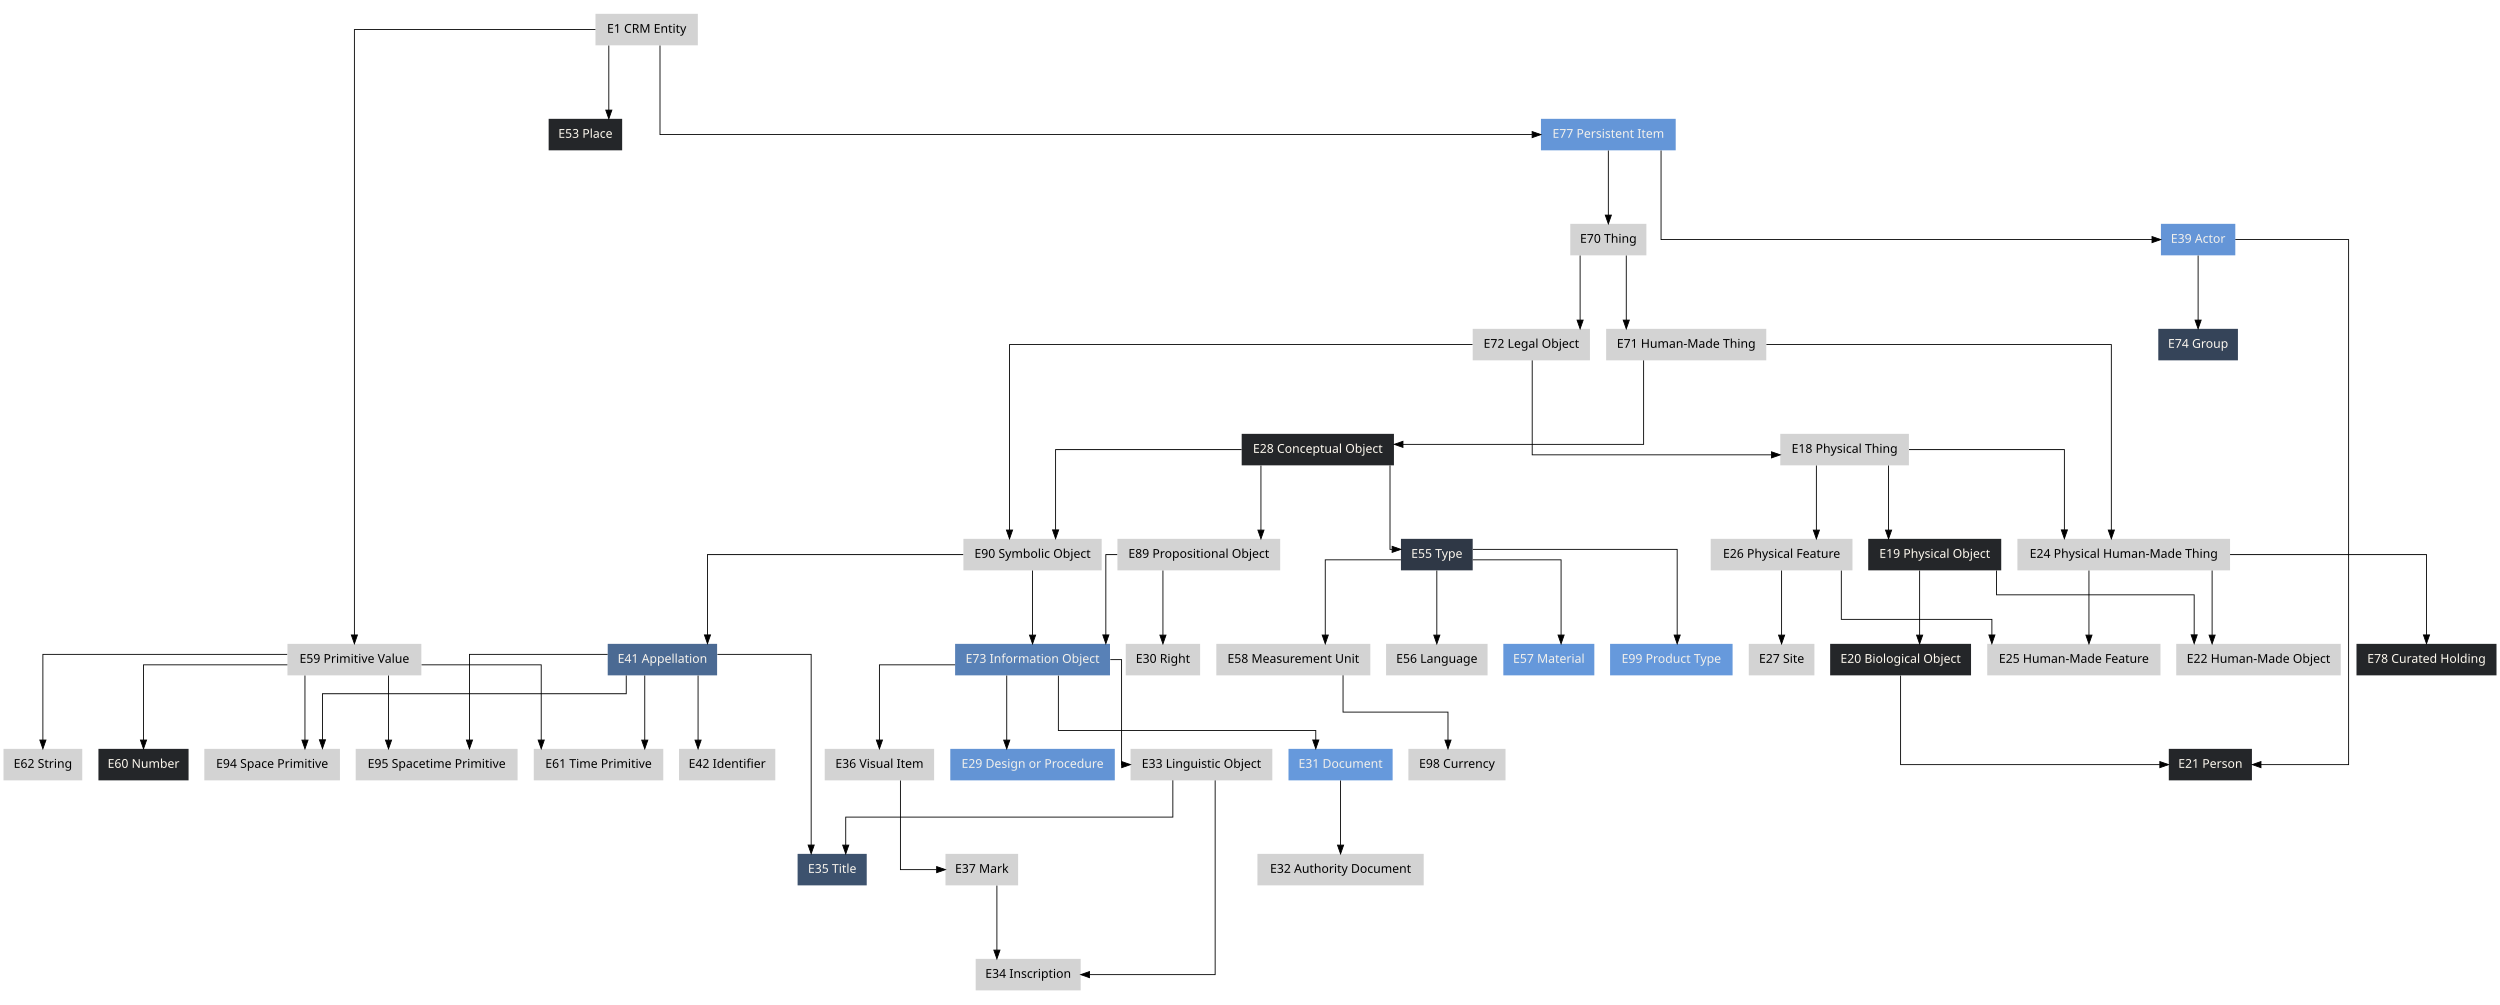
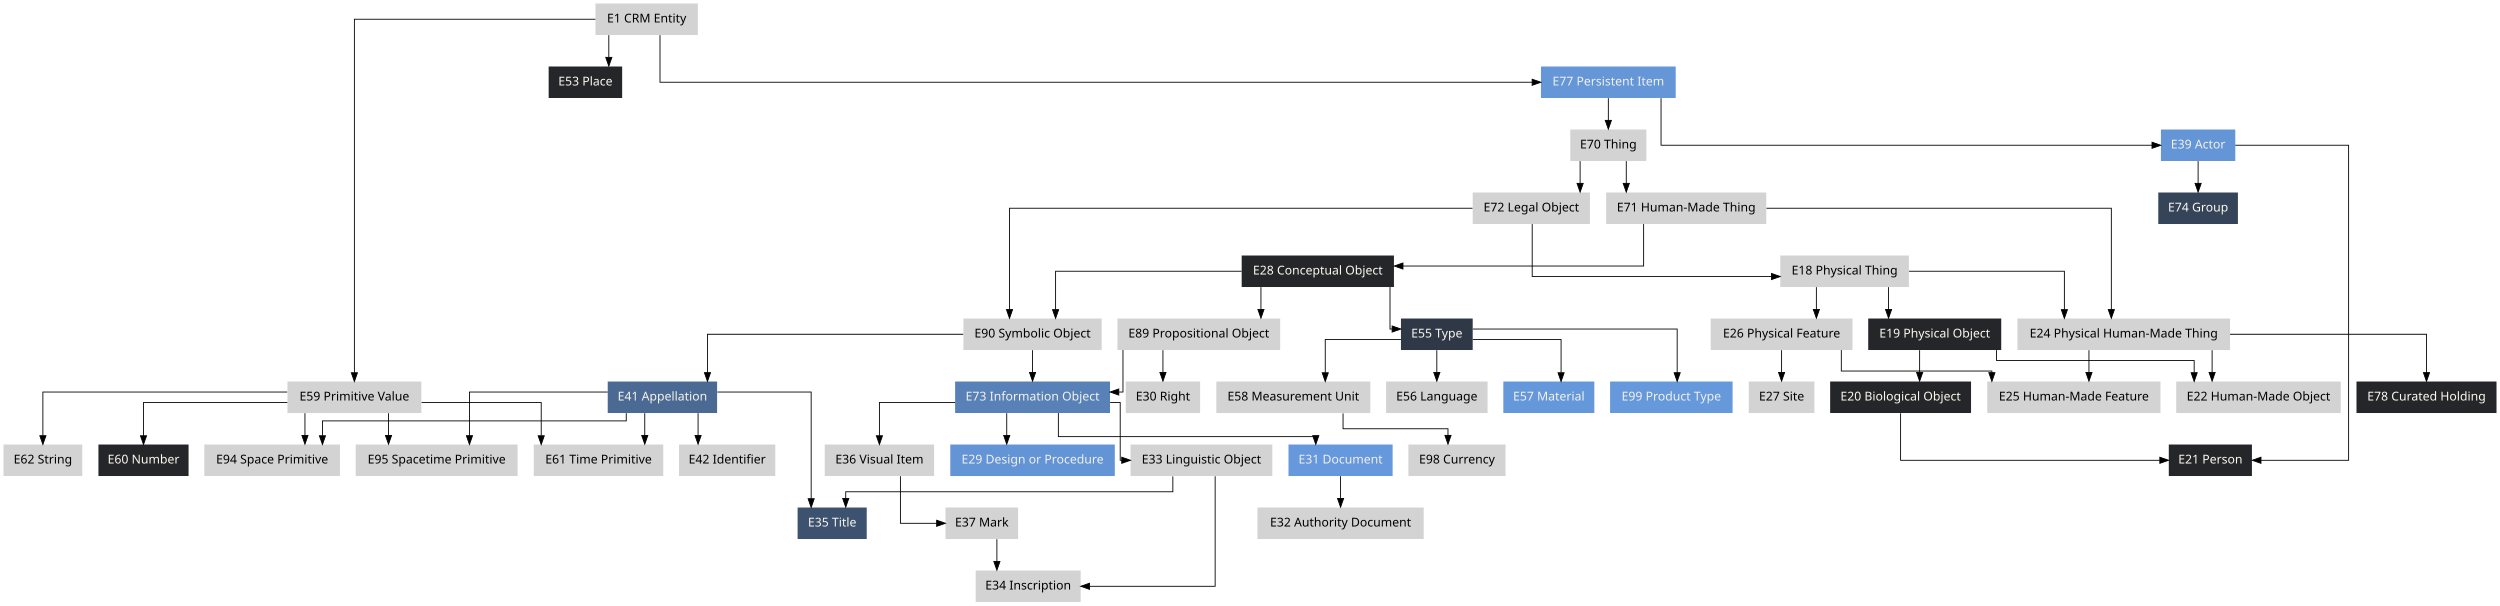
- <svg xmlns="http://www.w3.org/2000/svg" width="2857pt" height="1148pt" viewBox="0.00 0.00 2857.00 1147.60">
-   <g id="graph0" class="graph" transform="scale(1 1) rotate(0) translate(4 1143.6)">
+ <svg xmlns="http://www.w3.org/2000/svg" width="2857pt" height="692pt" viewBox="0.00 0.00 2857.00 692.00">
+   <g id="graph0" class="graph" transform="scale(1 1) rotate(0) translate(4 688)">
    <g id="node1" class="node">
-       <polygon fill="#242629" stroke="black" stroke-width="0" points="707,-1008 623,-1008 623,-972 707,-972 707,-1008" />
-       <text text-anchor="middle" x="665" y="-986.3" font-family="sans-serif" font-size="14.00" fill="#fffaf0">E53 Place</text>
+       <polygon fill="#242629" stroke="black" stroke-width="0" points="707,-612 623,-612 623,-576 707,-576 707,-612" />
+       <text text-anchor="middle" x="665" y="-590.3" font-family="sans-serif" font-size="14.00" fill="#fffaf0">E53 Place</text>
    </g>
    <g id="node2" class="node">
-       <polygon fill="#6496d8" stroke="black" stroke-width="0" points="1911,-1008 1757,-1008 1757,-972 1911,-972 1911,-1008" />
-       <text text-anchor="middle" x="1834" y="-986.3" font-family="sans-serif" font-size="14.00" fill="#f3f1ec">E77 Persistent Item</text>
+       <polygon fill="#6496d8" stroke="black" stroke-width="0" points="1911,-612 1757,-612 1757,-576 1911,-576 1911,-612" />
+       <text text-anchor="middle" x="1834" y="-590.3" font-family="sans-serif" font-size="14.00" fill="#f3f1ec">E77 Persistent Item</text>
    </g>
    <g id="node3" class="node">
-       <polygon fill="#6495d7" stroke="black" stroke-width="0" points="2550.5,-888 2465.5,-888 2465.5,-852 2550.5,-852 2550.5,-888" />
-       <text text-anchor="middle" x="2508" y="-866.3" font-family="sans-serif" font-size="14.00" fill="#f3f1ec">E39 Actor</text>
+       <polygon fill="#6495d7" stroke="black" stroke-width="0" points="2550.5,-540 2465.5,-540 2465.5,-504 2550.5,-504 2550.5,-540" />
+       <text text-anchor="middle" x="2508" y="-518.3" font-family="sans-serif" font-size="14.00" fill="#f3f1ec">E39 Actor</text>
    </g>
    <g id="edge26" class="edge">
-       <path fill="none" stroke="black" d="M1894.25,-971.77C1894.25,-938.2 1894.25,-870 1894.25,-870 1894.25,-870 2455.33,-870 2455.33,-870" />
-       <polygon fill="black" stroke="black" points="2455.33,-873.5 2465.33,-870 2455.33,-866.5 2455.33,-873.5" />
+       <path fill="none" stroke="black" d="M1894.25,-575.83C1894.25,-554.5 1894.25,-522 1894.25,-522 1894.25,-522 2455.33,-522 2455.33,-522" />
+       <polygon fill="black" stroke="black" points="2455.33,-525.5 2465.33,-522 2455.33,-518.5 2455.33,-525.5" />
    </g>
    <g id="node6" class="node">
-       <polygon fill="lightgrey" stroke="black" stroke-width="0" points="1877.5,-888 1790.5,-888 1790.5,-852 1877.5,-852 1877.5,-888" />
-       <text text-anchor="middle" x="1834" y="-866.3" font-family="sans-serif" font-size="14.00">E70 Thing</text>
+       <polygon fill="lightgrey" stroke="black" stroke-width="0" points="1877.5,-540 1790.5,-540 1790.5,-504 1877.5,-504 1877.5,-540" />
+       <text text-anchor="middle" x="1834" y="-518.3" font-family="sans-serif" font-size="14.00">E70 Thing</text>
    </g>
    <g id="edge39" class="edge">
-       <path fill="none" stroke="black" d="M1834,-971.77C1834,-971.77 1834,-898 1834,-898" />
-       <polygon fill="black" stroke="black" points="1837.5,-898 1834,-888 1830.5,-898 1837.5,-898" />
+       <path fill="none" stroke="black" d="M1834,-575.83C1834,-575.83 1834,-550.41 1834,-550.41" />
+       <polygon fill="black" stroke="black" points="1837.5,-550.41 1834,-540.41 1830.5,-550.41 1837.5,-550.41" />
    </g>
    <g id="node4" class="node">
-       <polygon fill="#242629" stroke="black" stroke-width="0" points="2569.5,-288 2474.5,-288 2474.5,-252 2569.5,-252 2569.5,-288" />
-       <text text-anchor="middle" x="2522" y="-266.3" font-family="sans-serif" font-size="14.00" fill="#fffaf0">E21 Person</text>
+       <polygon fill="#242629" stroke="black" stroke-width="0" points="2569.5,-180 2474.5,-180 2474.5,-144 2569.5,-144 2569.5,-180" />
+       <text text-anchor="middle" x="2522" y="-158.3" font-family="sans-serif" font-size="14.00" fill="#fffaf0">E21 Person</text>
    </g>
    <g id="edge5" class="edge">
-       <path fill="none" stroke="black" d="M2550.52,-870C2601.45,-870 2680,-870 2680,-870 2680,-870 2680,-270 2680,-270 2680,-270 2579.83,-270 2579.83,-270" />
-       <polygon fill="black" stroke="black" points="2579.83,-266.5 2569.83,-270 2579.83,-273.5 2579.83,-266.5" />
+       <path fill="none" stroke="black" d="M2550.52,-522C2601.45,-522 2680,-522 2680,-522 2680,-522 2680,-162 2680,-162 2680,-162 2579.83,-162 2579.83,-162" />
+       <polygon fill="black" stroke="black" points="2579.83,-158.5 2569.83,-162 2579.83,-165.5 2579.83,-158.5" />
    </g>
    <g id="node5" class="node">
-       <polygon fill="#354459" stroke="black" stroke-width="0" points="2553.5,-768 2462.5,-768 2462.5,-732 2553.5,-732 2553.5,-768" />
-       <text text-anchor="middle" x="2508" y="-746.3" font-family="sans-serif" font-size="14.00" fill="#fcf7ef">E74 Group</text>
+       <polygon fill="#354458" stroke="black" stroke-width="0" points="2553.5,-468 2462.5,-468 2462.5,-432 2553.5,-432 2553.5,-468" />
+       <text text-anchor="middle" x="2508" y="-446.3" font-family="sans-serif" font-size="14.00" fill="#fcf8ef">E74 Group</text>
    </g>
    <g id="edge44" class="edge">
-       <path fill="none" stroke="black" d="M2508,-851.77C2508,-851.77 2508,-778 2508,-778" />
-       <polygon fill="black" stroke="black" points="2511.5,-778 2508,-768 2504.5,-778 2511.5,-778" />
+       <path fill="none" stroke="black" d="M2508,-503.83C2508,-503.83 2508,-478.41 2508,-478.41" />
+       <polygon fill="black" stroke="black" points="2511.5,-478.41 2508,-468.41 2504.5,-478.41 2511.5,-478.41" />
    </g>
    <g id="node7" class="node">
-       <polygon fill="lightgrey" stroke="black" stroke-width="0" points="2014.5,-768 1831.5,-768 1831.5,-732 2014.5,-732 2014.5,-768" />
-       <text text-anchor="middle" x="1923" y="-746.3" font-family="sans-serif" font-size="14.00">E71 Human-Made Thing</text>
+       <polygon fill="lightgrey" stroke="black" stroke-width="0" points="2014.5,-468 1831.5,-468 1831.5,-432 2014.5,-432 2014.5,-468" />
+       <text text-anchor="middle" x="1923" y="-446.3" font-family="sans-serif" font-size="14.00">E71 Human-Made Thing</text>
    </g>
    <g id="edge40" class="edge">
-       <path fill="none" stroke="black" d="M1854.5,-851.77C1854.5,-851.77 1854.5,-778 1854.5,-778" />
-       <polygon fill="black" stroke="black" points="1858,-778 1854.5,-768 1851,-778 1858,-778" />
+       <path fill="none" stroke="black" d="M1854.5,-503.83C1854.5,-503.83 1854.5,-478.41 1854.5,-478.41" />
+       <polygon fill="black" stroke="black" points="1858,-478.41 1854.5,-468.41 1851,-478.41 1858,-478.41" />
    </g>
    <g id="node36" class="node">
-       <polygon fill="lightgrey" stroke="black" stroke-width="0" points="1813,-768 1679,-768 1679,-732 1813,-732 1813,-768" />
-       <text text-anchor="middle" x="1746" y="-746.3" font-family="sans-serif" font-size="14.00">E72 Legal Object</text>
+       <polygon fill="lightgrey" stroke="black" stroke-width="0" points="1813,-468 1679,-468 1679,-432 1813,-432 1813,-468" />
+       <text text-anchor="middle" x="1746" y="-446.3" font-family="sans-serif" font-size="14.00">E72 Legal Object</text>
    </g>
    <g id="edge41" class="edge">
-       <path fill="none" stroke="black" d="M1801.75,-851.77C1801.75,-851.77 1801.75,-778 1801.75,-778" />
-       <polygon fill="black" stroke="black" points="1805.25,-778 1801.75,-768 1798.25,-778 1805.25,-778" />
+       <path fill="none" stroke="black" d="M1801.75,-503.83C1801.75,-503.83 1801.75,-478.41 1801.75,-478.41" />
+       <polygon fill="black" stroke="black" points="1805.25,-478.41 1801.75,-468.41 1798.25,-478.41 1805.25,-478.41" />
    </g>
    <g id="node8" class="node">
-       <polygon fill="lightgrey" stroke="black" stroke-width="0" points="2544.5,-528 2301.5,-528 2301.5,-492 2544.5,-492 2544.5,-528" />
-       <text text-anchor="middle" x="2423" y="-506.3" font-family="sans-serif" font-size="14.00">E24 Physical Human-Made Thing</text>
+       <polygon fill="lightgrey" stroke="black" stroke-width="0" points="2544.5,-324 2301.5,-324 2301.5,-288 2544.5,-288 2544.5,-324" />
+       <text text-anchor="middle" x="2423" y="-302.3" font-family="sans-serif" font-size="14.00">E24 Physical Human-Made Thing</text>
    </g>
    <g id="edge9" class="edge">
-       <path fill="none" stroke="black" d="M2014.67,-750C2155.46,-750 2408.83,-750 2408.83,-750 2408.83,-750 2408.83,-538.04 2408.83,-538.04" />
-       <polygon fill="black" stroke="black" points="2412.33,-538.04 2408.83,-528.04 2405.33,-538.04 2412.33,-538.04" />
+       <path fill="none" stroke="black" d="M2014.67,-450C2155.46,-450 2408.83,-450 2408.83,-450 2408.83,-450 2408.83,-334.24 2408.83,-334.24" />
+       <polygon fill="black" stroke="black" points="2412.33,-334.24 2408.83,-324.24 2405.33,-334.24 2412.33,-334.24" />
    </g>
    <g id="node12" class="node">
-       <polygon fill="#242629" stroke="black" stroke-width="0" points="1589,-648 1415,-648 1415,-612 1589,-612 1589,-648" />
-       <text text-anchor="middle" x="1502" y="-626.3" font-family="sans-serif" font-size="14.00" fill="#fffaf0">E28 Conceptual Object</text>
+       <polygon fill="#242629" stroke="black" stroke-width="0" points="1589,-396 1415,-396 1415,-360 1589,-360 1589,-396" />
+       <text text-anchor="middle" x="1502" y="-374.3" font-family="sans-serif" font-size="14.00" fill="#fffaf0">E28 Conceptual Object</text>
    </g>
    <g id="edge14" class="edge">
-       <path fill="none" stroke="black" d="M1874.33,-731.94C1874.33,-699.79 1874.33,-636 1874.33,-636 1874.33,-636 1599.3,-636 1599.3,-636" />
-       <polygon fill="black" stroke="black" points="1599.3,-632.5 1589.3,-636 1599.3,-639.5 1599.3,-632.5" />
+       <path fill="none" stroke="black" d="M1874.33,-431.97C1874.33,-412.42 1874.33,-384 1874.33,-384 1874.33,-384 1599.3,-384 1599.3,-384" />
+       <polygon fill="black" stroke="black" points="1599.3,-380.5 1589.3,-384 1599.3,-387.5 1599.3,-380.5" />
    </g>
    <g id="node9" class="node">
-       <polygon fill="lightgrey" stroke="black" stroke-width="0" points="2671,-408 2483,-408 2483,-372 2671,-372 2671,-408" />
-       <text text-anchor="middle" x="2577" y="-386.3" font-family="sans-serif" font-size="14.00">E22 Human-Made Object</text>
+       <polygon fill="lightgrey" stroke="black" stroke-width="0" points="2671,-252 2483,-252 2483,-216 2671,-216 2671,-252" />
+       <text text-anchor="middle" x="2577" y="-230.3" font-family="sans-serif" font-size="14.00">E22 Human-Made Object</text>
    </g>
    <g id="edge7" class="edge">
-       <path fill="none" stroke="black" d="M2524,-491.77C2524,-491.77 2524,-418 2524,-418" />
-       <polygon fill="black" stroke="black" points="2527.5,-418 2524,-408 2520.5,-418 2527.5,-418" />
+       <path fill="none" stroke="black" d="M2524,-287.83C2524,-287.83 2524,-262.41 2524,-262.41" />
+       <polygon fill="black" stroke="black" points="2527.5,-262.41 2524,-252.41 2520.5,-262.41 2527.5,-262.41" />
    </g>
    <g id="node10" class="node">
-       <polygon fill="lightgrey" stroke="black" stroke-width="0" points="2465,-408 2267,-408 2267,-372 2465,-372 2465,-408" />
-       <text text-anchor="middle" x="2366" y="-386.3" font-family="sans-serif" font-size="14.00">E25 Human-Made Feature</text>
+       <polygon fill="lightgrey" stroke="black" stroke-width="0" points="2465,-252 2267,-252 2267,-216 2465,-216 2465,-252" />
+       <text text-anchor="middle" x="2366" y="-230.3" font-family="sans-serif" font-size="14.00">E25 Human-Made Feature</text>
    </g>
    <g id="edge10" class="edge">
-       <path fill="none" stroke="black" d="M2383.25,-491.77C2383.25,-491.77 2383.25,-418 2383.25,-418" />
-       <polygon fill="black" stroke="black" points="2386.75,-418 2383.25,-408 2379.75,-418 2386.75,-418" />
+       <path fill="none" stroke="black" d="M2383.25,-287.83C2383.25,-287.83 2383.25,-262.41 2383.25,-262.41" />
+       <polygon fill="black" stroke="black" points="2386.75,-262.41 2383.25,-252.41 2379.75,-262.41 2386.75,-262.41" />
    </g>
    <g id="node11" class="node">
-       <polygon fill="#242629" stroke="black" stroke-width="0" points="2849,-408 2689,-408 2689,-372 2849,-372 2849,-408" />
-       <text text-anchor="middle" x="2769" y="-386.3" font-family="sans-serif" font-size="14.00" fill="#fffaf0">E78 Curated Holding</text>
+       <polygon fill="#242629" stroke="black" stroke-width="0" points="2849,-252 2689,-252 2689,-216 2849,-216 2849,-252" />
+       <text text-anchor="middle" x="2769" y="-230.3" font-family="sans-serif" font-size="14.00" fill="#fffaf0">E78 Curated Holding</text>
    </g>
    <g id="edge46" class="edge">
-       <path fill="none" stroke="black" d="M2544.5,-510C2644.2,-510 2769,-510 2769,-510 2769,-510 2769,-418.23 2769,-418.23" />
-       <polygon fill="black" stroke="black" points="2772.5,-418.23 2769,-408.23 2765.5,-418.23 2772.5,-418.23" />
+       <path fill="none" stroke="black" d="M2544.5,-306C2644.2,-306 2769,-306 2769,-306 2769,-306 2769,-262.17 2769,-262.17" />
+       <polygon fill="black" stroke="black" points="2772.5,-262.17 2769,-252.17 2765.5,-262.17 2772.5,-262.17" />
    </g>
    <g id="node13" class="node">
-       <polygon fill="#2f3846" stroke="black" stroke-width="0" points="1679,-528 1597,-528 1597,-492 1679,-492 1679,-528" />
-       <text text-anchor="middle" x="1638" y="-506.3" font-family="sans-serif" font-size="14.00" fill="#fdf8ef">E55 Type</text>
+       <polygon fill="#2f3846" stroke="black" stroke-width="0" points="1679,-324 1597,-324 1597,-288 1679,-288 1679,-324" />
+       <text text-anchor="middle" x="1638" y="-302.3" font-family="sans-serif" font-size="14.00" fill="#fdf8ef">E55 Type</text>
    </g>
    <g id="edge30" class="edge">
-       <path fill="none" stroke="black" d="M1584.5,-611.94C1584.5,-579.79 1584.5,-516 1584.5,-516 1584.5,-516 1586.91,-516 1586.91,-516" />
-       <polygon fill="black" stroke="black" points="1586.91,-519.5 1596.91,-516 1586.91,-512.5 1586.91,-519.5" />
+       <path fill="none" stroke="black" d="M1584.5,-359.97C1584.5,-340.42 1584.5,-312 1584.5,-312 1584.5,-312 1586.91,-312 1586.91,-312" />
+       <polygon fill="black" stroke="black" points="1586.91,-315.5 1596.91,-312 1586.91,-308.5 1586.91,-315.5" />
    </g>
    <g id="node19" class="node">
-       <polygon fill="lightgrey" stroke="black" stroke-width="0" points="1459,-528 1273,-528 1273,-492 1459,-492 1459,-528" />
-       <text text-anchor="middle" x="1366" y="-506.3" font-family="sans-serif" font-size="14.00">E89 Propositional Object</text>
+       <polygon fill="lightgrey" stroke="black" stroke-width="0" points="1459,-324 1273,-324 1273,-288 1459,-288 1459,-324" />
+       <text text-anchor="middle" x="1366" y="-302.3" font-family="sans-serif" font-size="14.00">E89 Propositional Object</text>
    </g>
    <g id="edge47" class="edge">
-       <path fill="none" stroke="black" d="M1437,-611.77C1437,-611.77 1437,-538 1437,-538" />
-       <polygon fill="black" stroke="black" points="1440.5,-538 1437,-528 1433.5,-538 1440.5,-538" />
+       <path fill="none" stroke="black" d="M1437,-359.83C1437,-359.83 1437,-334.41 1437,-334.41" />
+       <polygon fill="black" stroke="black" points="1440.5,-334.41 1437,-324.41 1433.5,-334.41 1440.5,-334.41" />
    </g>
    <g id="node30" class="node">
-       <polygon fill="lightgrey" stroke="black" stroke-width="0" points="1255,-528 1097,-528 1097,-492 1255,-492 1255,-528" />
-       <text text-anchor="middle" x="1176" y="-506.3" font-family="sans-serif" font-size="14.00">E90 Symbolic Object</text>
+       <polygon fill="lightgrey" stroke="black" stroke-width="0" points="1255,-324 1097,-324 1097,-288 1255,-288 1255,-324" />
+       <text text-anchor="middle" x="1176" y="-302.3" font-family="sans-serif" font-size="14.00">E90 Symbolic Object</text>
    </g>
    <g id="edge48" class="edge">
-       <path fill="none" stroke="black" d="M1414.92,-630C1326.44,-630 1202.33,-630 1202.33,-630 1202.33,-630 1202.33,-538.23 1202.33,-538.23" />
-       <polygon fill="black" stroke="black" points="1205.83,-538.23 1202.33,-528.23 1198.83,-538.23 1205.83,-538.23" />
+       <path fill="none" stroke="black" d="M1414.92,-378C1326.44,-378 1202.33,-378 1202.33,-378 1202.33,-378 1202.33,-334.17 1202.33,-334.17" />
+       <polygon fill="black" stroke="black" points="1205.83,-334.17 1202.33,-324.17 1198.83,-334.17 1205.83,-334.17" />
    </g>
    <g id="node14" class="node">
-       <polygon fill="lightgrey" stroke="black" stroke-width="0" points="1696,-408 1580,-408 1580,-372 1696,-372 1696,-408" />
-       <text text-anchor="middle" x="1638" y="-386.3" font-family="sans-serif" font-size="14.00">E56 Language</text>
+       <polygon fill="lightgrey" stroke="black" stroke-width="0" points="1696,-252 1580,-252 1580,-216 1696,-216 1696,-252" />
+       <text text-anchor="middle" x="1638" y="-230.3" font-family="sans-serif" font-size="14.00">E56 Language</text>
    </g>
    <g id="edge31" class="edge">
-       <path fill="none" stroke="black" d="M1638,-491.77C1638,-491.77 1638,-418 1638,-418" />
-       <polygon fill="black" stroke="black" points="1641.5,-418 1638,-408 1634.5,-418 1641.5,-418" />
+       <path fill="none" stroke="black" d="M1638,-287.83C1638,-287.83 1638,-262.41 1638,-262.41" />
+       <polygon fill="black" stroke="black" points="1641.5,-262.41 1638,-252.41 1634.5,-262.41 1641.5,-262.41" />
    </g>
    <g id="node15" class="node">
-       <polygon fill="#6598db" stroke="black" stroke-width="0" points="1818,-408 1714,-408 1714,-372 1818,-372 1818,-408" />
-       <text text-anchor="middle" x="1766" y="-386.3" font-family="sans-serif" font-size="14.00" fill="#f3f1ec">E57 Material</text>
+       <polygon fill="#6598db" stroke="black" stroke-width="0" points="1818,-252 1714,-252 1714,-216 1818,-216 1818,-252" />
+       <text text-anchor="middle" x="1766" y="-230.3" font-family="sans-serif" font-size="14.00" fill="#f3f1ec">E57 Material</text>
    </g>
    <g id="edge32" class="edge">
-       <path fill="none" stroke="black" d="M1679.07,-504C1721.01,-504 1780,-504 1780,-504 1780,-504 1780,-418.06 1780,-418.06" />
-       <polygon fill="black" stroke="black" points="1783.5,-418.06 1780,-408.06 1776.5,-418.06 1783.5,-418.06" />
+       <path fill="none" stroke="black" d="M1679.07,-300C1721.01,-300 1780,-300 1780,-300 1780,-300 1780,-262.03 1780,-262.03" />
+       <polygon fill="black" stroke="black" points="1783.5,-262.03 1780,-252.03 1776.5,-262.03 1783.5,-262.03" />
    </g>
    <g id="node16" class="node">
-       <polygon fill="lightgrey" stroke="black" stroke-width="0" points="1562,-408 1386,-408 1386,-372 1562,-372 1562,-408" />
-       <text text-anchor="middle" x="1474" y="-386.3" font-family="sans-serif" font-size="14.00">E58 Measurement Unit</text>
+       <polygon fill="lightgrey" stroke="black" stroke-width="0" points="1562,-252 1386,-252 1386,-216 1562,-216 1562,-252" />
+       <text text-anchor="middle" x="1474" y="-230.3" font-family="sans-serif" font-size="14.00">E58 Measurement Unit</text>
    </g>
    <g id="edge33" class="edge">
-       <path fill="none" stroke="black" d="M1596.96,-504C1559.68,-504 1510.5,-504 1510.5,-504 1510.5,-504 1510.5,-418.06 1510.5,-418.06" />
-       <polygon fill="black" stroke="black" points="1514,-418.06 1510.5,-408.06 1507,-418.06 1514,-418.06" />
+       <path fill="none" stroke="black" d="M1596.96,-300C1559.68,-300 1510.5,-300 1510.5,-300 1510.5,-300 1510.5,-262.03 1510.5,-262.03" />
+       <polygon fill="black" stroke="black" points="1514,-262.03 1510.5,-252.03 1507,-262.03 1514,-262.03" />
    </g>
    <g id="node18" class="node">
-       <polygon fill="#6699dc" stroke="black" stroke-width="0" points="1976,-408 1836,-408 1836,-372 1976,-372 1976,-408" />
-       <text text-anchor="middle" x="1906" y="-386.3" font-family="sans-serif" font-size="14.00" fill="#f3f0eb">E99 Product Type</text>
+       <polygon fill="#6699dc" stroke="black" stroke-width="0" points="1976,-252 1836,-252 1836,-216 1976,-216 1976,-252" />
+       <text text-anchor="middle" x="1906" y="-230.3" font-family="sans-serif" font-size="14.00" fill="#f3f0eb">E99 Product Type</text>
    </g>
    <g id="edge55" class="edge">
-       <path fill="none" stroke="black" d="M1679.12,-516C1755.74,-516 1912.67,-516 1912.67,-516 1912.67,-516 1912.67,-418.05 1912.67,-418.05" />
-       <polygon fill="black" stroke="black" points="1916.17,-418.05 1912.67,-408.05 1909.17,-418.05 1916.17,-418.05" />
+       <path fill="none" stroke="black" d="M1679.12,-312C1755.74,-312 1912.67,-312 1912.67,-312 1912.67,-312 1912.67,-262.09 1912.67,-262.09" />
+       <polygon fill="black" stroke="black" points="1916.17,-262.09 1912.67,-252.09 1909.17,-262.09 1916.17,-262.09" />
    </g>
    <g id="node17" class="node">
-       <polygon fill="lightgrey" stroke="black" stroke-width="0" points="1716.5,-288 1605.5,-288 1605.5,-252 1716.5,-252 1716.5,-288" />
-       <text text-anchor="middle" x="1661" y="-266.3" font-family="sans-serif" font-size="14.00">E98 Currency</text>
+       <polygon fill="lightgrey" stroke="black" stroke-width="0" points="1716.5,-180 1605.5,-180 1605.5,-144 1716.5,-144 1716.5,-180" />
+       <text text-anchor="middle" x="1661" y="-158.3" font-family="sans-serif" font-size="14.00">E98 Currency</text>
    </g>
    <g id="edge54" class="edge">
-       <path fill="none" stroke="black" d="M1530.83,-372C1530.83,-354.32 1530.83,-330 1530.83,-330 1530.83,-330 1650.75,-330 1650.75,-330 1650.75,-330 1650.75,-298 1650.75,-298" />
-       <polygon fill="black" stroke="black" points="1654.25,-298 1650.75,-288 1647.25,-298 1654.25,-298" />
+       <path fill="none" stroke="black" d="M1530.83,-215.58C1530.83,-206.72 1530.83,-198 1530.83,-198 1530.83,-198 1650.75,-198 1650.75,-198 1650.75,-198 1650.75,-190.42 1650.75,-190.42" />
+       <polygon fill="black" stroke="black" points="1654.25,-190.42 1650.75,-180.42 1647.25,-190.42 1654.25,-190.42" />
    </g>
    <g id="node20" class="node">
-       <polygon fill="lightgrey" stroke="black" stroke-width="0" points="1367.5,-408 1282.5,-408 1282.5,-372 1367.5,-372 1367.5,-408" />
-       <text text-anchor="middle" x="1325" y="-386.3" font-family="sans-serif" font-size="14.00">E30 Right</text>
+       <polygon fill="lightgrey" stroke="black" stroke-width="0" points="1367.5,-252 1282.5,-252 1282.5,-216 1367.5,-216 1367.5,-252" />
+       <text text-anchor="middle" x="1325" y="-230.3" font-family="sans-serif" font-size="14.00">E30 Right</text>
    </g>
    <g id="edge16" class="edge">
-       <path fill="none" stroke="black" d="M1325,-491.77C1325,-491.77 1325,-418 1325,-418" />
-       <polygon fill="black" stroke="black" points="1328.5,-418 1325,-408 1321.5,-418 1328.5,-418" />
+       <path fill="none" stroke="black" d="M1325,-287.83C1325,-287.83 1325,-262.41 1325,-262.41" />
+       <polygon fill="black" stroke="black" points="1328.5,-262.41 1325,-252.41 1321.5,-262.41 1328.5,-262.41" />
    </g>
    <g id="node21" class="node">
-       <polygon fill="#5881b7" stroke="black" stroke-width="0" points="1264.5,-408 1087.5,-408 1087.5,-372 1264.5,-372 1264.5,-408" />
-       <text text-anchor="middle" x="1176" y="-386.3" font-family="sans-serif" font-size="14.00" fill="#f5f2ec">E73 Information Object</text>
+       <polygon fill="#5881b7" stroke="black" stroke-width="0" points="1264.5,-252 1087.5,-252 1087.5,-216 1264.5,-216 1264.5,-252" />
+       <text text-anchor="middle" x="1176" y="-230.3" font-family="sans-serif" font-size="14.00" fill="#f5f2ec">E73 Information Object</text>
    </g>
    <g id="edge42" class="edge">
-       <path fill="none" stroke="black" d="M1272.78,-510C1264.83,-510 1259.75,-510 1259.75,-510 1259.75,-510 1259.75,-418.23 1259.75,-418.23" />
-       <polygon fill="black" stroke="black" points="1263.25,-418.23 1259.75,-408.23 1256.25,-418.23 1263.25,-418.23" />
+       <path fill="none" stroke="black" d="M1279.33,-287.97C1279.33,-268.42 1279.33,-240 1279.33,-240 1279.33,-240 1274.53,-240 1274.53,-240" />
+       <polygon fill="black" stroke="black" points="1274.53,-236.5 1264.53,-240 1274.53,-243.5 1274.53,-236.5" />
    </g>
    <g id="node22" class="node">
-       <polygon fill="#6394d5" stroke="black" stroke-width="0" points="1270,-288 1082,-288 1082,-252 1270,-252 1270,-288" />
-       <text text-anchor="middle" x="1176" y="-266.3" font-family="sans-serif" font-size="14.00" fill="#f3f1ec">E29 Design or Procedure</text>
+       <polygon fill="#6394d5" stroke="black" stroke-width="0" points="1270,-180 1082,-180 1082,-144 1270,-144 1270,-180" />
+       <text text-anchor="middle" x="1176" y="-158.3" font-family="sans-serif" font-size="14.00" fill="#f3f1ec">E29 Design or Procedure</text>
    </g>
    <g id="edge15" class="edge">
-       <path fill="none" stroke="black" d="M1146.5,-371.77C1146.5,-371.77 1146.5,-298 1146.5,-298" />
-       <polygon fill="black" stroke="black" points="1150,-298 1146.5,-288 1143,-298 1150,-298" />
+       <path fill="none" stroke="black" d="M1146.5,-215.83C1146.5,-215.83 1146.5,-190.41 1146.5,-190.41" />
+       <polygon fill="black" stroke="black" points="1150,-190.41 1146.5,-180.41 1143,-190.41 1150,-190.41" />
    </g>
    <g id="node23" class="node">
-       <polygon fill="#6699dc" stroke="black" stroke-width="0" points="1587.5,-288 1468.5,-288 1468.5,-252 1587.5,-252 1587.5,-288" />
-       <text text-anchor="middle" x="1528" y="-266.3" font-family="sans-serif" font-size="14.00" fill="#f3f0eb">E31 Document</text>
+       <polygon fill="#6598dc" stroke="black" stroke-width="0" points="1587.5,-180 1468.5,-180 1468.5,-144 1587.5,-144 1587.5,-180" />
+       <text text-anchor="middle" x="1528" y="-158.3" font-family="sans-serif" font-size="14.00" fill="#f3f0ec">E31 Document</text>
    </g>
    <g id="edge17" class="edge">
-       <path fill="none" stroke="black" d="M1205.5,-371.62C1205.5,-347.72 1205.5,-309 1205.5,-309 1205.5,-309 1499.67,-309 1499.67,-309 1499.67,-309 1499.67,-298.13 1499.67,-298.13" />
-       <polygon fill="black" stroke="black" points="1503.17,-298.13 1499.67,-288.13 1496.17,-298.13 1503.17,-298.13" />
+       <path fill="none" stroke="black" d="M1205.5,-215.96C1205.5,-203.44 1205.5,-189 1205.5,-189 1205.5,-189 1499.67,-189 1499.67,-189 1499.67,-189 1499.67,-188.12 1499.67,-188.12" />
+       <polygon fill="black" stroke="black" points="1503.17,-190.16 1499.67,-180.16 1496.17,-190.16 1503.17,-190.16" />
    </g>
    <g id="node25" class="node">
-       <polygon fill="lightgrey" stroke="black" stroke-width="0" points="1450,-288 1288,-288 1288,-252 1450,-252 1450,-288" />
-       <text text-anchor="middle" x="1369" y="-266.3" font-family="sans-serif" font-size="14.00">E33 Linguistic Object</text>
+       <polygon fill="lightgrey" stroke="black" stroke-width="0" points="1450,-180 1288,-180 1288,-144 1450,-144 1450,-180" />
+       <text text-anchor="middle" x="1369" y="-158.3" font-family="sans-serif" font-size="14.00">E33 Linguistic Object</text>
    </g>
    <g id="edge19" class="edge">
-       <path fill="none" stroke="black" d="M1264.86,-390C1272.71,-390 1277.75,-390 1277.75,-390 1277.75,-390 1277.75,-270 1277.75,-270 1277.75,-270 1278.76,-270 1278.76,-270" />
-       <polygon fill="black" stroke="black" points="1277.86,-273.5 1287.86,-270 1277.86,-266.5 1277.86,-273.5" />
+       <path fill="none" stroke="black" d="M1264.68,-228C1271.71,-228 1276.17,-228 1276.17,-228 1276.17,-228 1276.17,-162 1276.17,-162 1276.17,-162 1277.92,-162 1277.92,-162" />
+       <polygon fill="black" stroke="black" points="1277.92,-165.5 1287.92,-162 1277.92,-158.5 1277.92,-165.5" />
    </g>
    <g id="node28" class="node">
-       <polygon fill="lightgrey" stroke="black" stroke-width="0" points="1063.5,-288 938.5,-288 938.5,-252 1063.5,-252 1063.5,-288" />
-       <text text-anchor="middle" x="1001" y="-266.3" font-family="sans-serif" font-size="14.00">E36 Visual Item</text>
+       <polygon fill="lightgrey" stroke="black" stroke-width="0" points="1063.5,-180 938.5,-180 938.5,-144 1063.5,-144 1063.5,-180" />
+       <text text-anchor="middle" x="1001" y="-158.3" font-family="sans-serif" font-size="14.00">E36 Visual Item</text>
    </g>
    <g id="edge24" class="edge">
-       <path fill="none" stroke="black" d="M1087.47,-384C1044.07,-384 1001,-384 1001,-384 1001,-384 1001,-298.06 1001,-298.06" />
-       <polygon fill="black" stroke="black" points="1004.5,-298.06 1001,-288.06 997.5,-298.06 1004.5,-298.06" />
+       <path fill="none" stroke="black" d="M1087.47,-228C1044.07,-228 1001,-228 1001,-228 1001,-228 1001,-190.03 1001,-190.03" />
+       <polygon fill="black" stroke="black" points="1004.5,-190.03 1001,-180.03 997.5,-190.03 1004.5,-190.03" />
    </g>
    <g id="node24" class="node">
-       <polygon fill="lightgrey" stroke="black" stroke-width="0" points="1623,-168 1433,-168 1433,-132 1623,-132 1623,-168" />
-       <text text-anchor="middle" x="1528" y="-146.3" font-family="sans-serif" font-size="14.00">E32 Authority Document</text>
+       <polygon fill="lightgrey" stroke="black" stroke-width="0" points="1623,-108 1433,-108 1433,-72 1623,-72 1623,-108" />
+       <text text-anchor="middle" x="1528" y="-86.3" font-family="sans-serif" font-size="14.00">E32 Authority Document</text>
    </g>
    <g id="edge18" class="edge">
-       <path fill="none" stroke="black" d="M1528,-251.77C1528,-251.77 1528,-178 1528,-178" />
-       <polygon fill="black" stroke="black" points="1531.5,-178 1528,-168 1524.5,-178 1531.5,-178" />
+       <path fill="none" stroke="black" d="M1528,-143.83C1528,-143.83 1528,-118.41 1528,-118.41" />
+       <polygon fill="black" stroke="black" points="1531.5,-118.41 1528,-108.41 1524.5,-118.41 1531.5,-118.41" />
    </g>
    <g id="node26" class="node">
-       <polygon fill="lightgrey" stroke="black" stroke-width="0" points="1231,-48 1111,-48 1111,-12 1231,-12 1231,-48" />
-       <text text-anchor="middle" x="1171" y="-26.3" font-family="sans-serif" font-size="14.00">E34 Inscription</text>
+       <polygon fill="lightgrey" stroke="black" stroke-width="0" points="1231,-36 1111,-36 1111,0 1231,0 1231,-36" />
+       <text text-anchor="middle" x="1171" y="-14.3" font-family="sans-serif" font-size="14.00">E34 Inscription</text>
    </g>
    <g id="edge20" class="edge">
-       <path fill="none" stroke="black" d="M1384.67,-251.96C1384.67,-196.15 1384.67,-30 1384.67,-30 1384.67,-30 1241.09,-30 1241.09,-30" />
-       <polygon fill="black" stroke="black" points="1241.09,-26.5 1231.09,-30 1241.09,-33.5 1241.09,-26.5" />
+       <path fill="none" stroke="black" d="M1384.67,-143.76C1384.67,-105.01 1384.67,-18 1384.67,-18 1384.67,-18 1241.09,-18 1241.09,-18" />
+       <polygon fill="black" stroke="black" points="1241.09,-14.5 1231.09,-18 1241.09,-21.5 1241.09,-14.5" />
    </g>
    <g id="node27" class="node">
-       <polygon fill="#3d526e" stroke="black" stroke-width="0" points="986.5,-168 907.5,-168 907.5,-132 986.5,-132 986.5,-168" />
-       <text text-anchor="middle" x="947" y="-146.3" font-family="sans-serif" font-size="14.00" fill="#faf6ee">E35 Title</text>
+       <polygon fill="#3d526e" stroke="black" stroke-width="0" points="986.5,-108 907.5,-108 907.5,-72 986.5,-72 986.5,-108" />
+       <text text-anchor="middle" x="947" y="-86.3" font-family="sans-serif" font-size="14.00" fill="#faf6ee">E35 Title</text>
    </g>
    <g id="edge22" class="edge">
-       <path fill="none" stroke="black" d="M1336.33,-252C1336.33,-234.32 1336.33,-210 1336.33,-210 1336.33,-210 962.5,-210 962.5,-210 962.5,-210 962.5,-178 962.5,-178" />
-       <polygon fill="black" stroke="black" points="966,-178 962.5,-168 959,-178 966,-178" />
+       <path fill="none" stroke="black" d="M1336.33,-143.58C1336.33,-134.72 1336.33,-126 1336.33,-126 1336.33,-126 962.5,-126 962.5,-126 962.5,-126 962.5,-118.42 962.5,-118.42" />
+       <polygon fill="black" stroke="black" points="966,-118.42 962.5,-108.42 959,-118.42 966,-118.42" />
    </g>
    <g id="node29" class="node">
-       <polygon fill="lightgrey" stroke="black" stroke-width="0" points="1159.5,-168 1076.5,-168 1076.5,-132 1159.5,-132 1159.5,-168" />
-       <text text-anchor="middle" x="1118" y="-146.3" font-family="sans-serif" font-size="14.00">E37 Mark</text>
+       <polygon fill="lightgrey" stroke="black" stroke-width="0" points="1159.5,-108 1076.5,-108 1076.5,-72 1159.5,-72 1159.5,-108" />
+       <text text-anchor="middle" x="1118" y="-86.3" font-family="sans-serif" font-size="14.00">E37 Mark</text>
    </g>
    <g id="edge25" class="edge">
-       <path fill="none" stroke="black" d="M1025,-251.77C1025,-218.2 1025,-150 1025,-150 1025,-150 1066.4,-150 1066.4,-150" />
-       <polygon fill="black" stroke="black" points="1066.4,-153.5 1076.4,-150 1066.4,-146.5 1066.4,-153.5" />
+       <path fill="none" stroke="black" d="M1025,-143.83C1025,-122.5 1025,-90 1025,-90 1025,-90 1066.4,-90 1066.4,-90" />
+       <polygon fill="black" stroke="black" points="1066.4,-93.5 1076.4,-90 1066.4,-86.5 1066.4,-93.5" />
    </g>
    <g id="edge21" class="edge">
-       <path fill="none" stroke="black" d="M1135.25,-131.77C1135.25,-131.77 1135.25,-58 1135.25,-58" />
-       <polygon fill="black" stroke="black" points="1138.75,-58 1135.25,-48 1131.75,-58 1138.75,-58" />
+       <path fill="none" stroke="black" d="M1135.25,-71.83C1135.25,-71.83 1135.25,-46.41 1135.25,-46.41" />
+       <polygon fill="black" stroke="black" points="1138.75,-46.41 1135.25,-36.41 1131.75,-46.41 1138.75,-46.41" />
    </g>
    <g id="edge43" class="edge">
-       <path fill="none" stroke="black" d="M1176,-491.77C1176,-491.77 1176,-418 1176,-418" />
-       <polygon fill="black" stroke="black" points="1179.5,-418 1176,-408 1172.5,-418 1179.5,-418" />
+       <path fill="none" stroke="black" d="M1176,-287.83C1176,-287.83 1176,-262.41 1176,-262.41" />
+       <polygon fill="black" stroke="black" points="1179.5,-262.41 1176,-252.41 1172.5,-262.41 1179.5,-262.41" />
    </g>
    <g id="node31" class="node">
-       <polygon fill="#4b6a93" stroke="black" stroke-width="0" points="815.5,-408 690.5,-408 690.5,-372 815.5,-372 815.5,-408" />
-       <text text-anchor="middle" x="753" y="-386.3" font-family="sans-serif" font-size="14.00" fill="#f8f4ed">E41 Appellation</text>
+       <polygon fill="#4b6a93" stroke="black" stroke-width="0" points="815.5,-252 690.5,-252 690.5,-216 815.5,-216 815.5,-252" />
+       <text text-anchor="middle" x="753" y="-230.3" font-family="sans-serif" font-size="14.00" fill="#f8f4ed">E41 Appellation</text>
    </g>
    <g id="edge27" class="edge">
-       <path fill="none" stroke="black" d="M1096.76,-510C987.65,-510 804.5,-510 804.5,-510 804.5,-510 804.5,-418.23 804.5,-418.23" />
-       <polygon fill="black" stroke="black" points="808,-418.23 804.5,-408.23 801,-418.23 808,-418.23" />
+       <path fill="none" stroke="black" d="M1096.76,-306C987.65,-306 804.5,-306 804.5,-306 804.5,-306 804.5,-262.17 804.5,-262.17" />
+       <polygon fill="black" stroke="black" points="808,-262.17 804.5,-252.17 801,-262.17 808,-262.17" />
    </g>
    <g id="edge23" class="edge">
-       <path fill="none" stroke="black" d="M815.82,-396C864.25,-396 923,-396 923,-396 923,-396 923,-178.09 923,-178.09" />
-       <polygon fill="black" stroke="black" points="926.5,-178.09 923,-168.09 919.5,-178.09 926.5,-178.09" />
+       <path fill="none" stroke="black" d="M815.82,-240C864.25,-240 923,-240 923,-240 923,-240 923,-118.09 923,-118.09" />
+       <polygon fill="black" stroke="black" points="926.5,-118.09 923,-108.09 919.5,-118.09 926.5,-118.09" />
    </g>
    <g id="node32" class="node">
-       <polygon fill="lightgrey" stroke="black" stroke-width="0" points="882,-288 772,-288 772,-252 882,-252 882,-288" />
-       <text text-anchor="middle" x="827" y="-266.3" font-family="sans-serif" font-size="14.00">E42 Identifier</text>
+       <polygon fill="lightgrey" stroke="black" stroke-width="0" points="882,-180 772,-180 772,-144 882,-144 882,-180" />
+       <text text-anchor="middle" x="827" y="-158.3" font-family="sans-serif" font-size="14.00">E42 Identifier</text>
    </g>
    <g id="edge28" class="edge">
-       <path fill="none" stroke="black" d="M793.75,-371.77C793.75,-371.77 793.75,-298 793.75,-298" />
-       <polygon fill="black" stroke="black" points="797.25,-298 793.75,-288 790.25,-298 797.25,-298" />
+       <path fill="none" stroke="black" d="M793.75,-215.83C793.75,-215.83 793.75,-190.41 793.75,-190.41" />
+       <polygon fill="black" stroke="black" points="797.25,-190.41 793.75,-180.41 790.25,-190.41 797.25,-190.41" />
    </g>
    <g id="node33" class="node">
-       <polygon fill="lightgrey" stroke="black" stroke-width="0" points="754,-288 606,-288 606,-252 754,-252 754,-288" />
-       <text text-anchor="middle" x="680" y="-266.3" font-family="sans-serif" font-size="14.00">E61 Time Primitive</text>
+       <polygon fill="lightgrey" stroke="black" stroke-width="0" points="754,-180 606,-180 606,-144 754,-144 754,-180" />
+       <text text-anchor="middle" x="680" y="-158.3" font-family="sans-serif" font-size="14.00">E61 Time Primitive</text>
    </g>
    <g id="edge36" class="edge">
-       <path fill="none" stroke="black" d="M732.83,-371.77C732.83,-371.77 732.83,-298 732.83,-298" />
-       <polygon fill="black" stroke="black" points="736.33,-298 732.83,-288 729.33,-298 736.33,-298" />
+       <path fill="none" stroke="black" d="M732.83,-215.83C732.83,-215.83 732.83,-190.41 732.83,-190.41" />
+       <polygon fill="black" stroke="black" points="736.33,-190.41 732.83,-180.41 729.33,-190.41 736.33,-190.41" />
    </g>
    <g id="node34" class="node">
-       <polygon fill="lightgrey" stroke="black" stroke-width="0" points="384.5,-288 229.5,-288 229.5,-252 384.5,-252 384.5,-288" />
-       <text text-anchor="middle" x="307" y="-266.3" font-family="sans-serif" font-size="14.00">E94 Space Primitive</text>
+       <polygon fill="lightgrey" stroke="black" stroke-width="0" points="384.5,-180 229.5,-180 229.5,-144 384.5,-144 384.5,-180" />
+       <text text-anchor="middle" x="307" y="-158.3" font-family="sans-serif" font-size="14.00">E94 Space Primitive</text>
    </g>
    <g id="edge50" class="edge">
-       <path fill="none" stroke="black" d="M711.67,-371.87C711.67,-361.69 711.67,-351 711.67,-351 711.67,-351 364.5,-351 364.5,-351 364.5,-351 364.5,-298.38 364.5,-298.38" />
-       <polygon fill="black" stroke="black" points="368,-298.38 364.5,-288.38 361,-298.38 368,-298.38" />
+       <path fill="none" stroke="black" d="M711.67,-215.84C711.67,-210.96 711.67,-207 711.67,-207 711.67,-207 364.5,-207 364.5,-207 364.5,-207 364.5,-190.04 364.5,-190.04" />
+       <polygon fill="black" stroke="black" points="368,-190.04 364.5,-180.04 361,-190.04 368,-190.04" />
    </g>
    <g id="node35" class="node">
-       <polygon fill="lightgrey" stroke="black" stroke-width="0" points="587.5,-288 402.5,-288 402.5,-252 587.5,-252 587.5,-288" />
-       <text text-anchor="middle" x="495" y="-266.3" font-family="sans-serif" font-size="14.00">E95 Spacetime Primitive</text>
+       <polygon fill="lightgrey" stroke="black" stroke-width="0" points="587.5,-180 402.5,-180 402.5,-144 587.5,-144 587.5,-180" />
+       <text text-anchor="middle" x="495" y="-158.3" font-family="sans-serif" font-size="14.00">E95 Spacetime Primitive</text>
    </g>
    <g id="edge52" class="edge">
-       <path fill="none" stroke="black" d="M690.4,-396C625.21,-396 532.5,-396 532.5,-396 532.5,-396 532.5,-298.05 532.5,-298.05" />
-       <polygon fill="black" stroke="black" points="536,-298.05 532.5,-288.05 529,-298.05 536,-298.05" />
+       <path fill="none" stroke="black" d="M690.4,-240C625.21,-240 532.5,-240 532.5,-240 532.5,-240 532.5,-190.09 532.5,-190.09" />
+       <polygon fill="black" stroke="black" points="536,-190.09 532.5,-180.09 529,-190.09 536,-190.09" />
    </g>
    <g id="edge49" class="edge">
-       <path fill="none" stroke="black" d="M1678.75,-750C1522.8,-750 1149.67,-750 1149.67,-750 1149.67,-750 1149.67,-538.04 1149.67,-538.04" />
-       <polygon fill="black" stroke="black" points="1153.17,-538.04 1149.67,-528.04 1146.17,-538.04 1153.17,-538.04" />
+       <path fill="none" stroke="black" d="M1678.75,-450C1522.8,-450 1149.67,-450 1149.67,-450 1149.67,-450 1149.67,-334.24 1149.67,-334.24" />
+       <polygon fill="black" stroke="black" points="1153.17,-334.24 1149.67,-324.24 1146.17,-334.24 1153.17,-334.24" />
    </g>
    <g id="node37" class="node">
-       <polygon fill="lightgrey" stroke="black" stroke-width="0" points="2177.5,-648 2030.5,-648 2030.5,-612 2177.5,-612 2177.5,-648" />
-       <text text-anchor="middle" x="2104" y="-626.3" font-family="sans-serif" font-size="14.00">E18 Physical Thing</text>
+       <polygon fill="lightgrey" stroke="black" stroke-width="0" points="2177.5,-396 2030.5,-396 2030.5,-360 2177.5,-360 2177.5,-396" />
+       <text text-anchor="middle" x="2104" y="-374.3" font-family="sans-serif" font-size="14.00">E18 Physical Thing</text>
    </g>
    <g id="edge1" class="edge">
-       <path fill="none" stroke="black" d="M1747,-731.95C1747,-697.11 1747,-624 1747,-624 1747,-624 2020.46,-624 2020.46,-624" />
-       <polygon fill="black" stroke="black" points="2020.46,-627.5 2030.46,-624 2020.46,-620.5 2020.46,-627.5" />
+       <path fill="none" stroke="black" d="M1747,-431.91C1747,-408.87 1747,-372 1747,-372 1747,-372 2020.46,-372 2020.46,-372" />
+       <polygon fill="black" stroke="black" points="2020.46,-375.5 2030.46,-372 2020.46,-368.5 2020.46,-375.5" />
    </g>
    <g id="edge8" class="edge">
-       <path fill="none" stroke="black" d="M2177.66,-630C2251.77,-630 2355.17,-630 2355.17,-630 2355.17,-630 2355.17,-538.23 2355.17,-538.23" />
-       <polygon fill="black" stroke="black" points="2358.67,-538.23 2355.17,-528.23 2351.67,-538.23 2358.67,-538.23" />
+       <path fill="none" stroke="black" d="M2177.66,-378C2251.77,-378 2355.17,-378 2355.17,-378 2355.17,-378 2355.17,-334.17 2355.17,-334.17" />
+       <polygon fill="black" stroke="black" points="2358.67,-334.17 2355.17,-324.17 2351.67,-334.17 2358.67,-334.17" />
    </g>
    <g id="node38" class="node">
-       <polygon fill="#242629" stroke="black" stroke-width="0" points="2283,-528 2131,-528 2131,-492 2283,-492 2283,-528" />
-       <text text-anchor="middle" x="2207" y="-506.3" font-family="sans-serif" font-size="14.00" fill="#fffaf0">E19 Physical Object</text>
+       <polygon fill="#242629" stroke="black" stroke-width="0" points="2283,-324 2131,-324 2131,-288 2283,-288 2283,-324" />
+       <text text-anchor="middle" x="2207" y="-302.3" font-family="sans-serif" font-size="14.00" fill="#fffaf0">E19 Physical Object</text>
    </g>
    <g id="edge2" class="edge">
-       <path fill="none" stroke="black" d="M2154.25,-611.77C2154.25,-611.77 2154.25,-538 2154.25,-538" />
-       <polygon fill="black" stroke="black" points="2157.75,-538 2154.25,-528 2150.75,-538 2157.75,-538" />
+       <path fill="none" stroke="black" d="M2154.25,-359.83C2154.25,-359.83 2154.25,-334.41 2154.25,-334.41" />
+       <polygon fill="black" stroke="black" points="2157.75,-334.41 2154.25,-324.41 2150.75,-334.41 2157.75,-334.41" />
    </g>
    <g id="node40" class="node">
-       <polygon fill="lightgrey" stroke="black" stroke-width="0" points="2113,-528 1951,-528 1951,-492 2113,-492 2113,-528" />
-       <text text-anchor="middle" x="2032" y="-506.3" font-family="sans-serif" font-size="14.00">E26 Physical Feature</text>
+       <polygon fill="lightgrey" stroke="black" stroke-width="0" points="2113,-324 1951,-324 1951,-288 2113,-288 2113,-324" />
+       <text text-anchor="middle" x="2032" y="-302.3" font-family="sans-serif" font-size="14.00">E26 Physical Feature</text>
    </g>
    <g id="edge12" class="edge">
-       <path fill="none" stroke="black" d="M2071.75,-611.77C2071.75,-611.77 2071.75,-538 2071.75,-538" />
-       <polygon fill="black" stroke="black" points="2075.25,-538 2071.75,-528 2068.25,-538 2075.25,-538" />
+       <path fill="none" stroke="black" d="M2071.75,-359.83C2071.75,-359.83 2071.75,-334.41 2071.75,-334.41" />
+       <polygon fill="black" stroke="black" points="2075.25,-334.41 2071.75,-324.41 2068.25,-334.41 2075.25,-334.41" />
    </g>
    <g id="edge6" class="edge">
-       <path fill="none" stroke="black" d="M2277.67,-491.82C2277.67,-478.96 2277.67,-464 2277.67,-464 2277.67,-464 2503.5,-464 2503.5,-464 2503.5,-464 2503.5,-418.29 2503.5,-418.29" />
-       <polygon fill="black" stroke="black" points="2507,-418.29 2503.5,-408.29 2500,-418.29 2507,-418.29" />
+       <path fill="none" stroke="black" d="M2277.67,-287.86C2277.67,-281.54 2277.67,-276 2277.67,-276 2277.67,-276 2503.5,-276 2503.5,-276 2503.5,-276 2503.5,-262.06 2503.5,-262.06" />
+       <polygon fill="black" stroke="black" points="2507,-262.06 2503.5,-252.06 2500,-262.06 2507,-262.06" />
    </g>
    <g id="node39" class="node">
-       <polygon fill="#242629" stroke="black" stroke-width="0" points="2248.5,-408 2087.5,-408 2087.5,-372 2248.5,-372 2248.5,-408" />
-       <text text-anchor="middle" x="2168" y="-386.3" font-family="sans-serif" font-size="14.00" fill="#fffaf0">E20 Biological Object</text>
+       <polygon fill="#242629" stroke="black" stroke-width="0" points="2248.5,-252 2087.5,-252 2087.5,-216 2248.5,-216 2248.5,-252" />
+       <text text-anchor="middle" x="2168" y="-230.3" font-family="sans-serif" font-size="14.00" fill="#fffaf0">E20 Biological Object</text>
    </g>
    <g id="edge3" class="edge">
-       <path fill="none" stroke="black" d="M2189.75,-491.77C2189.75,-491.77 2189.75,-418 2189.75,-418" />
-       <polygon fill="black" stroke="black" points="2193.25,-418 2189.75,-408 2186.25,-418 2193.25,-418" />
+       <path fill="none" stroke="black" d="M2189.75,-287.83C2189.75,-287.83 2189.75,-262.41 2189.75,-262.41" />
+       <polygon fill="black" stroke="black" points="2193.25,-262.41 2189.75,-252.41 2186.25,-262.41 2193.25,-262.41" />
    </g>
    <g id="edge4" class="edge">
-       <path fill="none" stroke="black" d="M2168,-371.77C2168,-338.2 2168,-270 2168,-270 2168,-270 2464.26,-270 2464.26,-270" />
-       <polygon fill="black" stroke="black" points="2464.26,-273.5 2474.26,-270 2464.26,-266.5 2464.26,-273.5" />
+       <path fill="none" stroke="black" d="M2168,-215.83C2168,-194.5 2168,-162 2168,-162 2168,-162 2464.26,-162 2464.26,-162" />
+       <polygon fill="black" stroke="black" points="2464.26,-165.5 2474.26,-162 2464.26,-158.5 2464.26,-165.5" />
    </g>
    <g id="edge11" class="edge">
-       <path fill="none" stroke="black" d="M2100.25,-491.71C2100.25,-469.79 2100.25,-436 2100.25,-436 2100.25,-436 2272.33,-436 2272.33,-436 2272.33,-436 2272.33,-418.18 2272.33,-418.18" />
-       <polygon fill="black" stroke="black" points="2275.83,-418.18 2272.33,-408.18 2268.83,-418.18 2275.83,-418.18" />
+       <path fill="none" stroke="black" d="M2100.25,-287.94C2100.25,-276.56 2100.25,-264 2100.25,-264 2100.25,-264 2272.33,-264 2272.33,-264 2272.33,-264 2272.33,-262.14 2272.33,-262.14" />
+       <polygon fill="black" stroke="black" points="2275.83,-262.14 2272.33,-252.14 2268.83,-262.14 2275.83,-262.14" />
    </g>
    <g id="node41" class="node">
-       <polygon fill="lightgrey" stroke="black" stroke-width="0" points="2069.5,-408 1994.5,-408 1994.5,-372 2069.5,-372 2069.5,-408" />
-       <text text-anchor="middle" x="2032" y="-386.3" font-family="sans-serif" font-size="14.00">E27 Site</text>
+       <polygon fill="lightgrey" stroke="black" stroke-width="0" points="2069.5,-252 1994.5,-252 1994.5,-216 2069.5,-216 2069.5,-252" />
+       <text text-anchor="middle" x="2032" y="-230.3" font-family="sans-serif" font-size="14.00">E27 Site</text>
    </g>
    <g id="edge13" class="edge">
-       <path fill="none" stroke="black" d="M2032,-491.77C2032,-491.77 2032,-418 2032,-418" />
-       <polygon fill="black" stroke="black" points="2035.5,-418 2032,-408 2028.5,-418 2035.5,-418" />
+       <path fill="none" stroke="black" d="M2032,-287.83C2032,-287.83 2032,-262.41 2032,-262.41" />
+       <polygon fill="black" stroke="black" points="2035.5,-262.41 2032,-252.41 2028.5,-262.41 2035.5,-262.41" />
    </g>
    <g id="node42" class="node">
-       <polygon fill="lightgrey" stroke="black" stroke-width="0" points="477.5,-408 324.5,-408 324.5,-372 477.5,-372 477.5,-408" />
-       <text text-anchor="middle" x="401" y="-386.3" font-family="sans-serif" font-size="14.00">E59 Primitive Value</text>
+       <polygon fill="lightgrey" stroke="black" stroke-width="0" points="477.5,-252 324.5,-252 324.5,-216 477.5,-216 477.5,-252" />
+       <text text-anchor="middle" x="401" y="-230.3" font-family="sans-serif" font-size="14.00">E59 Primitive Value</text>
    </g>
    <g id="edge37" class="edge">
-       <path fill="none" stroke="black" d="M477.78,-384C538.99,-384 614.5,-384 614.5,-384 614.5,-384 614.5,-298.06 614.5,-298.06" />
-       <polygon fill="black" stroke="black" points="618,-298.06 614.5,-288.06 611,-298.06 618,-298.06" />
+       <path fill="none" stroke="black" d="M477.78,-228C538.99,-228 614.5,-228 614.5,-228 614.5,-228 614.5,-190.03 614.5,-190.03" />
+       <polygon fill="black" stroke="black" points="618,-190.03 614.5,-180.03 611,-190.03 618,-190.03" />
    </g>
    <g id="edge51" class="edge">
-       <path fill="none" stroke="black" d="M344.5,-371.77C344.5,-371.77 344.5,-298 344.5,-298" />
-       <polygon fill="black" stroke="black" points="348,-298 344.5,-288 341,-298 348,-298" />
+       <path fill="none" stroke="black" d="M344.5,-215.83C344.5,-215.83 344.5,-190.41 344.5,-190.41" />
+       <polygon fill="black" stroke="black" points="348,-190.41 344.5,-180.41 341,-190.41 348,-190.41" />
    </g>
    <g id="edge53" class="edge">
-       <path fill="none" stroke="black" d="M440,-371.77C440,-371.77 440,-298 440,-298" />
-       <polygon fill="black" stroke="black" points="443.5,-298 440,-288 436.5,-298 443.5,-298" />
+       <path fill="none" stroke="black" d="M440,-215.83C440,-215.83 440,-190.41 440,-190.41" />
+       <polygon fill="black" stroke="black" points="443.5,-190.41 440,-180.41 436.5,-190.41 443.5,-190.41" />
    </g>
    <g id="node43" class="node">
-       <polygon fill="#242629" stroke="black" stroke-width="0" points="211.5,-288 108.5,-288 108.5,-252 211.5,-252 211.5,-288" />
-       <text text-anchor="middle" x="160" y="-266.3" font-family="sans-serif" font-size="14.00" fill="#fffaf0">E60 Number</text>
+       <polygon fill="#242629" stroke="black" stroke-width="0" points="211.5,-180 108.5,-180 108.5,-144 211.5,-144 211.5,-180" />
+       <text text-anchor="middle" x="160" y="-158.3" font-family="sans-serif" font-size="14.00" fill="#fffaf0">E60 Number</text>
    </g>
    <g id="edge35" class="edge">
-       <path fill="none" stroke="black" d="M324.41,-384C253.85,-384 160,-384 160,-384 160,-384 160,-298.06 160,-298.06" />
-       <polygon fill="black" stroke="black" points="163.5,-298.06 160,-288.06 156.5,-298.06 163.5,-298.06" />
+       <path fill="none" stroke="black" d="M324.41,-228C253.85,-228 160,-228 160,-228 160,-228 160,-190.03 160,-190.03" />
+       <polygon fill="black" stroke="black" points="163.5,-190.03 160,-180.03 156.5,-190.03 163.5,-190.03" />
    </g>
    <g id="node44" class="node">
-       <polygon fill="lightgrey" stroke="black" stroke-width="0" points="90,-288 0,-288 0,-252 90,-252 90,-288" />
-       <text text-anchor="middle" x="45" y="-266.3" font-family="sans-serif" font-size="14.00">E62 String</text>
+       <polygon fill="lightgrey" stroke="black" stroke-width="0" points="90,-180 0,-180 0,-144 90,-144 90,-180" />
+       <text text-anchor="middle" x="45" y="-158.3" font-family="sans-serif" font-size="14.00">E62 String</text>
    </g>
    <g id="edge38" class="edge">
-       <path fill="none" stroke="black" d="M324.19,-396C219.54,-396 45,-396 45,-396 45,-396 45,-298.05 45,-298.05" />
-       <polygon fill="black" stroke="black" points="48.5,-298.05 45,-288.05 41.5,-298.05 48.5,-298.05" />
+       <path fill="none" stroke="black" d="M324.19,-240C219.54,-240 45,-240 45,-240 45,-240 45,-190.09 45,-190.09" />
+       <polygon fill="black" stroke="black" points="48.5,-190.09 45,-180.09 41.5,-190.09 48.5,-190.09" />
    </g>
    <g id="node45" class="node">
-       <polygon fill="lightgrey" stroke="black" stroke-width="0" points="793.5,-1128 676.5,-1128 676.5,-1092 793.5,-1092 793.5,-1128" />
-       <text text-anchor="middle" x="735" y="-1106.3" font-family="sans-serif" font-size="14.00">E1 CRM Entity</text>
+       <polygon fill="lightgrey" stroke="black" stroke-width="0" points="793.5,-684 676.5,-684 676.5,-648 793.5,-648 793.5,-684" />
+       <text text-anchor="middle" x="735" y="-662.3" font-family="sans-serif" font-size="14.00">E1 CRM Entity</text>
    </g>
    <g id="edge29" class="edge">
-       <path fill="none" stroke="black" d="M691.75,-1091.77C691.75,-1091.77 691.75,-1018 691.75,-1018" />
-       <polygon fill="black" stroke="black" points="695.25,-1018 691.75,-1008 688.25,-1018 695.25,-1018" />
+       <path fill="none" stroke="black" d="M691.75,-647.83C691.75,-647.83 691.75,-622.41 691.75,-622.41" />
+       <polygon fill="black" stroke="black" points="695.25,-622.41 691.75,-612.41 688.25,-622.41 695.25,-622.41" />
    </g>
    <g id="edge45" class="edge">
-       <path fill="none" stroke="black" d="M750.25,-1091.77C750.25,-1058.2 750.25,-990 750.25,-990 750.25,-990 1746.93,-990 1746.93,-990" />
-       <polygon fill="black" stroke="black" points="1746.93,-993.5 1756.93,-990 1746.93,-986.5 1746.93,-993.5" />
+       <path fill="none" stroke="black" d="M750.25,-647.83C750.25,-626.5 750.25,-594 750.25,-594 750.25,-594 1746.93,-594 1746.93,-594" />
+       <polygon fill="black" stroke="black" points="1746.93,-597.5 1756.93,-594 1746.93,-590.5 1746.93,-597.5" />
    </g>
    <g id="edge34" class="edge">
-       <path fill="none" stroke="black" d="M676.44,-1110C580.65,-1110 401,-1110 401,-1110 401,-1110 401,-418.16 401,-418.16" />
-       <polygon fill="black" stroke="black" points="404.5,-418.16 401,-408.16 397.5,-418.16 404.5,-418.16" />
+       <path fill="none" stroke="black" d="M676.44,-666C580.65,-666 401,-666 401,-666 401,-666 401,-262.01 401,-262.01" />
+       <polygon fill="black" stroke="black" points="404.5,-262.01 401,-252.01 397.5,-262.01 404.5,-262.01" />
    </g>
  </g>
</svg>
